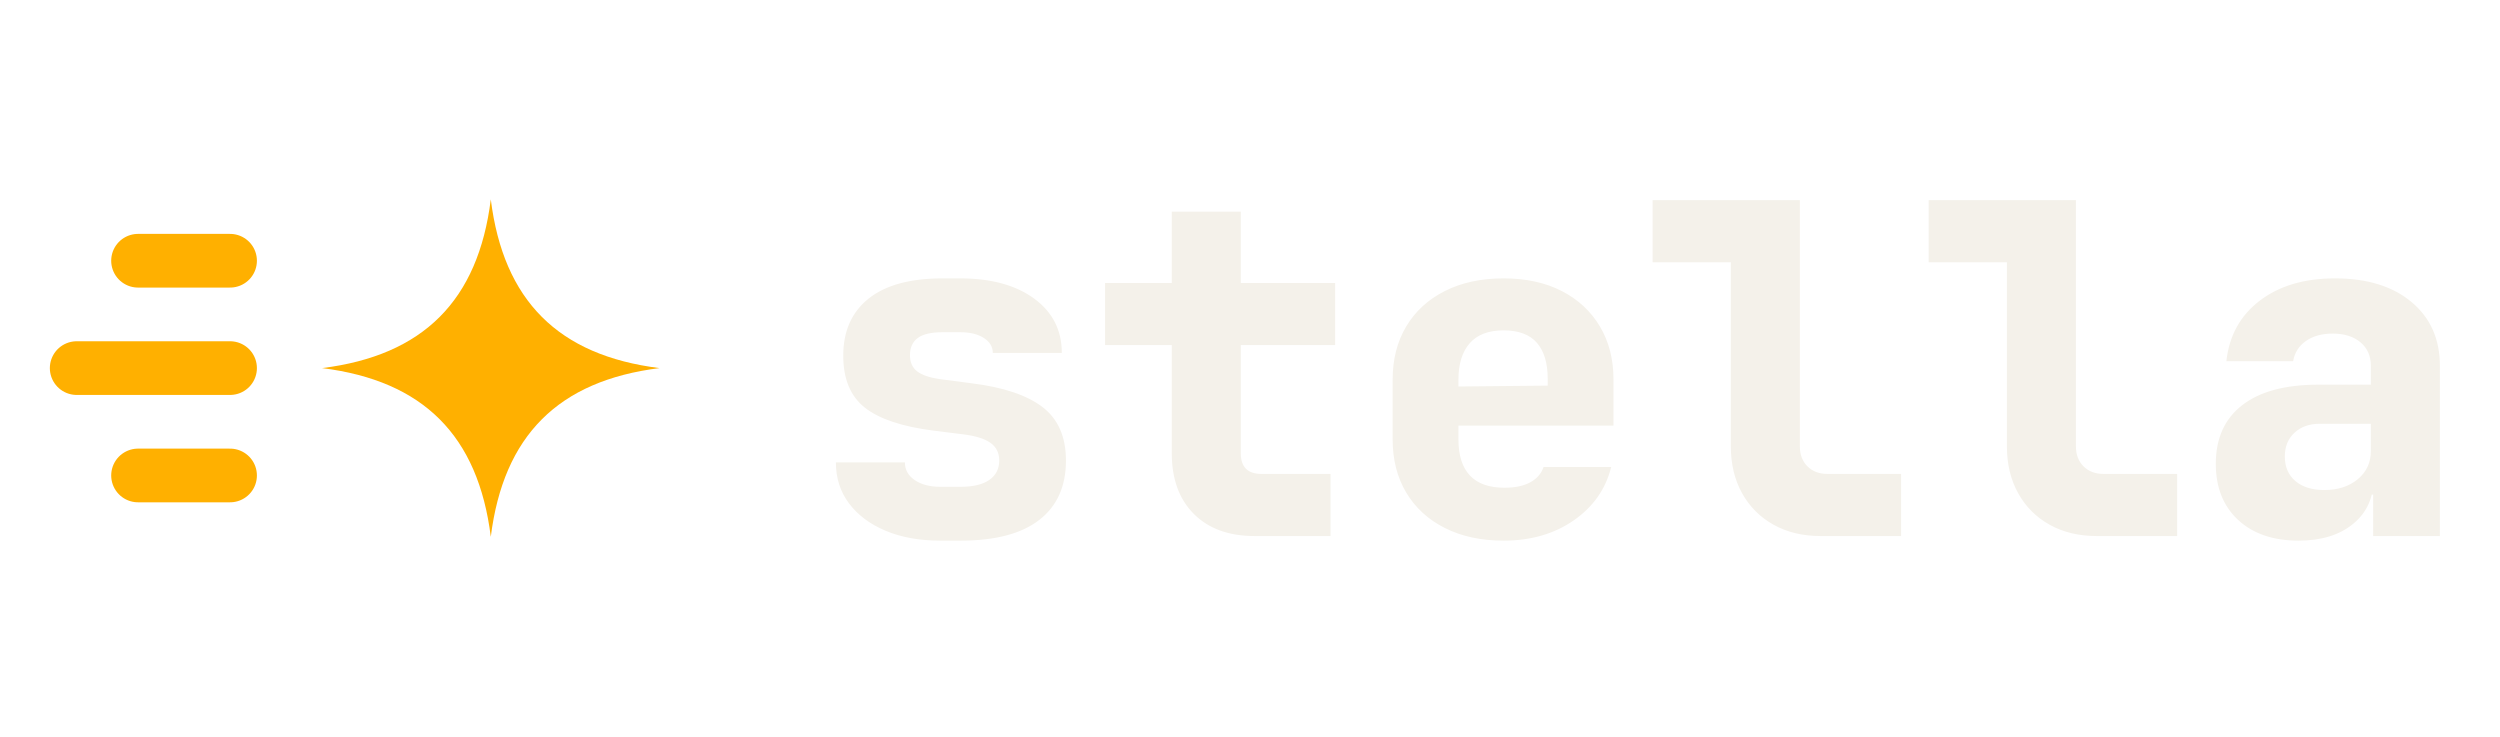
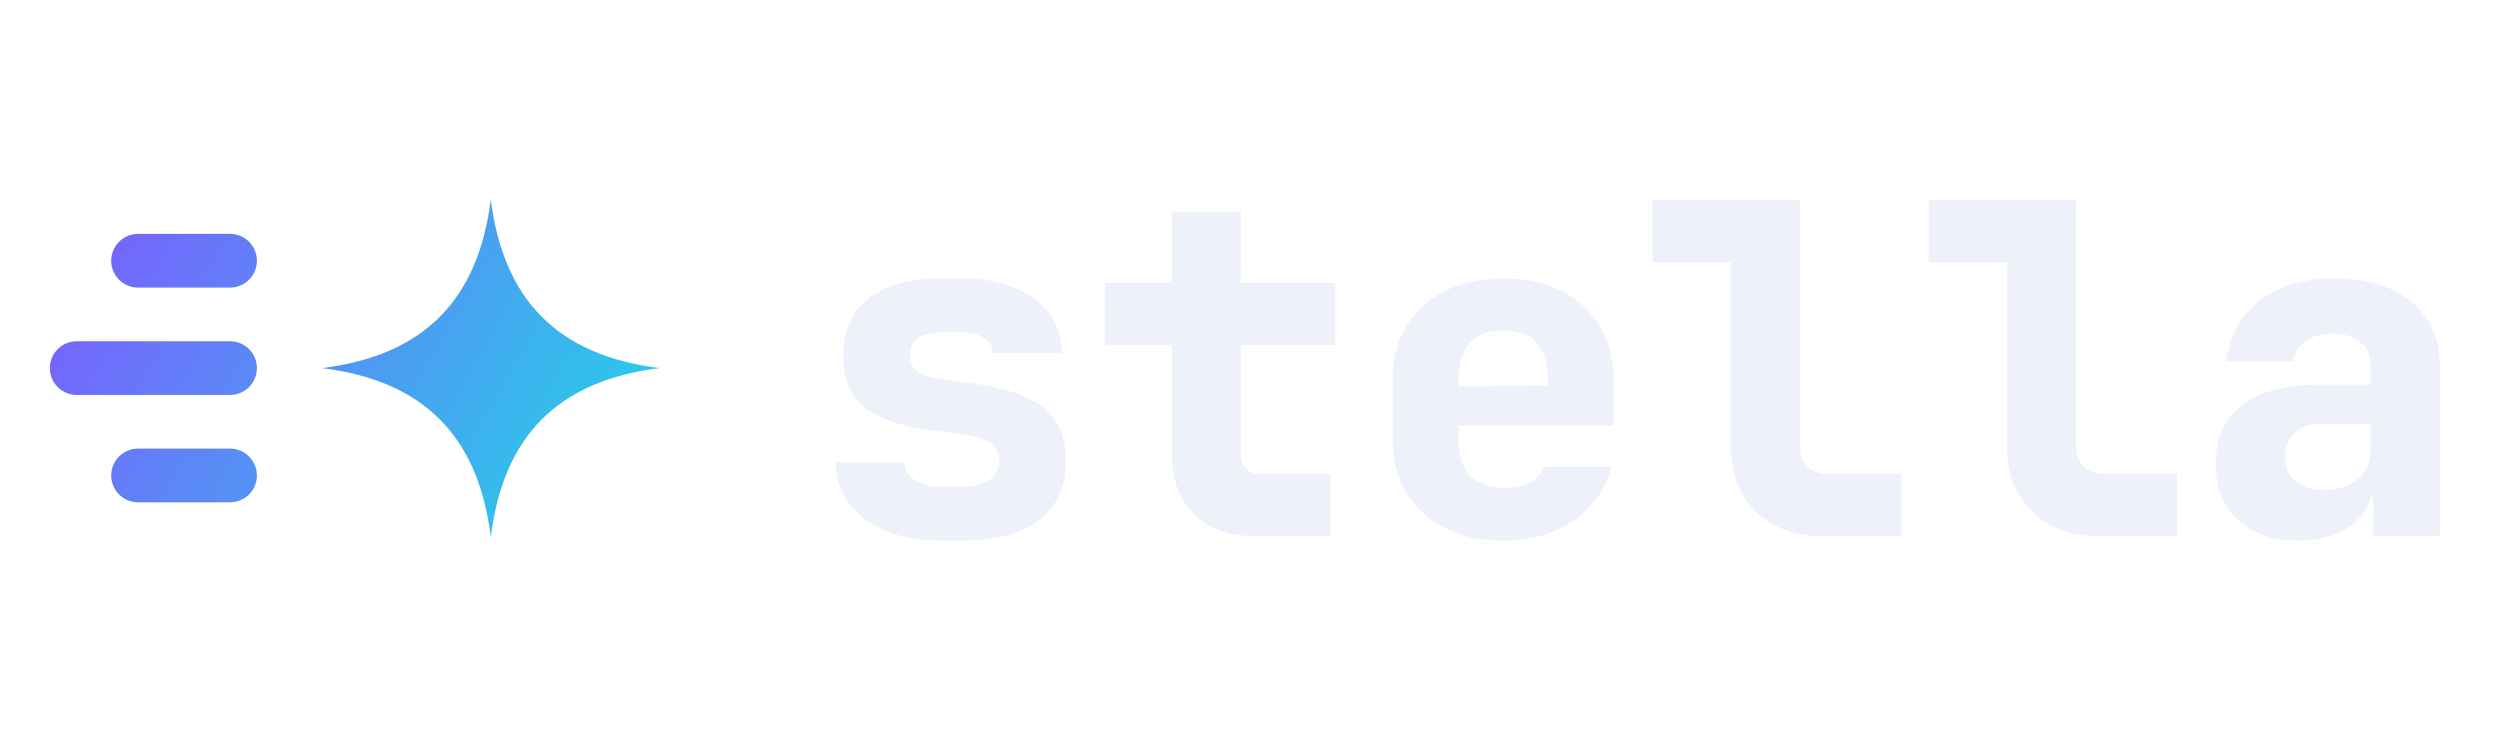
<svg xmlns="http://www.w3.org/2000/svg" width="326" height="96" viewBox="0 0 326 96" fill="none">
-   <line x1="10" y1="48" x2="30" y2="48" stroke="#FFB000" stroke-width="7" stroke-linecap="round" />
-   <line x1="18" y1="34" x2="30" y2="34" stroke="#FFB000" stroke-width="7" stroke-linecap="round" />
-   <line x1="18" y1="62" x2="30" y2="62" stroke="#FFB000" stroke-width="7" stroke-linecap="round" />
-   <path d="M64 26 C65.65 39.2 72.8 46.35 86 48 C72.8 49.65 65.65 56.8 64 70 C62.35 56.8 55.2 49.65 42 48 C55.2 46.35 62.35 39.2 64 26 Z" fill="#FFB000" />
-   <path d="M122.62 70.5Q118.54 70.5 115.48 69.21Q112.42 67.92 110.71 65.64Q109.0 63.36 109.0 60.3H118.0Q118.0 61.74 119.29 62.61Q120.58 63.48 122.62 63.48H125.26Q127.72 63.48 129.01 62.58Q130.3 61.68 130.3 60.06Q130.3 58.56 129.16 57.75Q128.02 56.94 125.62 56.64L121.78 56.16Q115.6 55.38 112.78 53.16Q109.96 50.94 109.96 46.38Q109.96 41.58 113.26 38.94Q116.56 36.3 122.92 36.3H125.2Q131.26 36.3 134.86 38.94Q138.46 41.58 138.46 46.02H129.46Q129.46 44.82 128.29 44.07Q127.12 43.32 125.2 43.32H122.92Q120.7 43.32 119.68 44.07Q118.66 44.82 118.66 46.32Q118.66 47.7 119.59 48.42Q120.52 49.14 122.56 49.44L126.7 49.98Q132.94 50.76 135.97 53.1Q139.0 55.44 139.0 60.06Q139.0 65.1 135.52 67.8Q132.04 70.5 125.26 70.5Z M163.6 69.9Q158.56 69.9 155.68 67.02Q152.8 64.14 152.8 59.1V45H144.1V36.9H152.8V27.6H161.8V36.9H174.1V45H161.8V59.1Q161.8 61.8 164.5 61.8H173.5V69.9Z M196.06 70.5Q191.68 70.5 188.41 68.85Q185.14 67.2 183.37 64.23Q181.6 61.26 181.6 57.3V49.5Q181.6 45.54 183.37 42.57Q185.14 39.6 188.41 37.95Q191.68 36.3 196.06 36.3Q200.44 36.3 203.65 37.95Q206.86 39.6 208.63 42.57Q210.4 45.54 210.4 49.5V55.5H190.18V57.3Q190.18 60.42 191.68 62.01Q193.18 63.6 196.18 63.6Q198.28 63.6 199.57 62.88Q200.86 62.16 201.28 60.9H210.1Q209.02 65.22 205.21 67.86Q201.4 70.5 196.06 70.5ZM201.82 50.88V49.38Q201.82 46.32 200.41 44.7Q199.0 43.08 196.06 43.08Q193.12 43.08 191.65 44.76Q190.18 46.44 190.18 49.5V50.4L202.42 50.28Z M237.4 69.9Q233.92 69.9 231.28 68.43Q228.64 66.96 227.17 64.32Q225.7 61.68 225.7 58.2V34.2H215.5V26.1H234.7V58.2Q234.7 59.82 235.69 60.81Q236.68 61.8 238.3 61.8H247.9V69.9Z M273.4 69.9Q269.92 69.9 267.28 68.43Q264.64 66.96 263.17 64.32Q261.7 61.68 261.7 58.2V34.2H251.5V26.1H270.7V58.2Q270.7 59.82 271.69 60.81Q272.68 61.8 274.3 61.8H283.9V69.9Z M299.74 70.5Q294.76 70.5 291.85 67.8Q288.94 65.1 288.94 60.48Q288.94 55.5 292.39 52.83Q295.84 50.16 302.32 50.16H309.16V47.7Q309.16 45.78 307.81 44.64Q306.46 43.5 304.18 43.5Q302.08 43.5 300.7 44.46Q299.32 45.42 299.02 47.1H290.32Q290.86 42.12 294.67 39.21Q298.48 36.3 304.48 36.3Q310.78 36.3 314.47 39.39Q318.16 42.48 318.16 47.7V69.9H309.46V64.5H308.02L309.52 62.4Q309.52 66.12 306.85 68.31Q304.18 70.5 299.74 70.5ZM303.1 63.9Q305.74 63.9 307.45 62.49Q309.16 61.08 309.16 58.8V55.26H302.5Q300.46 55.26 299.2 56.43Q297.94 57.6 297.94 59.52Q297.94 61.56 299.32 62.73Q300.7 63.9 303.1 63.9Z" fill="#F4F1EA" />
+   <defs>
+     <linearGradient id="stellaNebula" x1="10" y1="26" x2="86" y2="70" gradientUnits="userSpaceOnUse">
+       <stop offset="0" stop-color="#7C5CFF" />
+       <stop offset="1" stop-color="#1FD8E6" />
+     </linearGradient>
+   </defs>
+   <line x1="10" y1="48" x2="30" y2="48" stroke="url(#stellaNebula)" stroke-width="7" stroke-linecap="round" />
+   <line x1="18" y1="34" x2="30" y2="34" stroke="url(#stellaNebula)" stroke-width="7" stroke-linecap="round" />
+   <line x1="18" y1="62" x2="30" y2="62" stroke="url(#stellaNebula)" stroke-width="7" stroke-linecap="round" />
+   <path d="M64 26 C65.65 39.2 72.8 46.35 86 48 C72.8 49.65 65.65 56.8 64 70 C62.35 56.8 55.2 49.65 42 48 C55.2 46.35 62.35 39.2 64 26 Z" fill="url(#stellaNebula)" />
+   <path d="M122.62 70.5Q118.54 70.5 115.48 69.21Q112.42 67.92 110.71 65.64Q109.0 63.36 109.0 60.3H118.0Q118.0 61.74 119.29 62.61Q120.58 63.48 122.62 63.48H125.26Q127.72 63.48 129.01 62.58Q130.3 61.68 130.3 60.06Q130.3 58.56 129.16 57.75Q128.02 56.94 125.62 56.64L121.78 56.16Q115.6 55.38 112.78 53.16Q109.96 50.94 109.96 46.38Q109.96 41.58 113.26 38.94Q116.56 36.3 122.92 36.3H125.2Q131.26 36.3 134.86 38.94Q138.46 41.58 138.46 46.02H129.46Q129.46 44.82 128.29 44.07Q127.12 43.32 125.2 43.32H122.92Q120.7 43.32 119.68 44.07Q118.66 44.82 118.66 46.32Q118.66 47.7 119.59 48.42Q120.52 49.14 122.56 49.44L126.7 49.98Q132.94 50.76 135.97 53.1Q139.0 55.44 139.0 60.06Q139.0 65.1 135.52 67.8Q132.04 70.5 125.26 70.5Z M163.6 69.9Q158.56 69.9 155.68 67.02Q152.8 64.14 152.8 59.1V45H144.1V36.9H152.8V27.6H161.8V36.9H174.1V45H161.8V59.1Q161.8 61.8 164.5 61.8H173.5V69.9Z M196.06 70.5Q191.68 70.5 188.41 68.85Q185.14 67.2 183.37 64.23Q181.6 61.26 181.6 57.3V49.5Q181.6 45.54 183.37 42.57Q185.14 39.6 188.41 37.95Q191.68 36.3 196.06 36.3Q200.44 36.3 203.65 37.95Q206.86 39.6 208.63 42.57Q210.4 45.54 210.4 49.5V55.5H190.18V57.3Q190.18 60.42 191.68 62.01Q193.18 63.6 196.18 63.6Q198.28 63.6 199.57 62.88Q200.86 62.16 201.28 60.9H210.1Q209.02 65.22 205.21 67.86Q201.4 70.5 196.06 70.5ZM201.82 50.88V49.38Q201.82 46.32 200.41 44.7Q199.0 43.08 196.06 43.08Q193.12 43.08 191.65 44.76Q190.18 46.44 190.18 49.5V50.4L202.42 50.28Z M237.4 69.9Q233.92 69.9 231.28 68.43Q228.64 66.96 227.17 64.32Q225.7 61.68 225.7 58.2V34.2H215.5V26.1H234.7V58.2Q234.7 59.82 235.69 60.81Q236.68 61.8 238.3 61.8H247.9V69.9Z M273.4 69.9Q269.92 69.9 267.28 68.43Q264.64 66.96 263.17 64.32Q261.7 61.68 261.7 58.2V34.2H251.5V26.1H270.7V58.2Q270.7 59.82 271.69 60.81Q272.68 61.8 274.3 61.8H283.9V69.9Z M299.74 70.5Q294.76 70.5 291.85 67.8Q288.94 65.1 288.94 60.48Q288.94 55.5 292.39 52.83Q295.84 50.16 302.32 50.16H309.16V47.7Q309.16 45.78 307.81 44.64Q306.46 43.5 304.18 43.5Q302.08 43.5 300.7 44.46Q299.32 45.42 299.02 47.1H290.32Q290.86 42.12 294.67 39.21Q298.48 36.3 304.48 36.3Q310.78 36.3 314.47 39.39Q318.16 42.48 318.16 47.7V69.9H309.46V64.5H308.02L309.52 62.4Q309.52 66.12 306.85 68.31Q304.18 70.5 299.74 70.5ZM303.1 63.9Q305.74 63.9 307.45 62.49Q309.16 61.08 309.16 58.8V55.26H302.5Q300.46 55.26 299.2 56.43Q297.94 57.6 297.94 59.52Q297.94 61.56 299.32 62.73Q300.7 63.9 303.1 63.9Z" fill="#EEF1FA" />
</svg>
